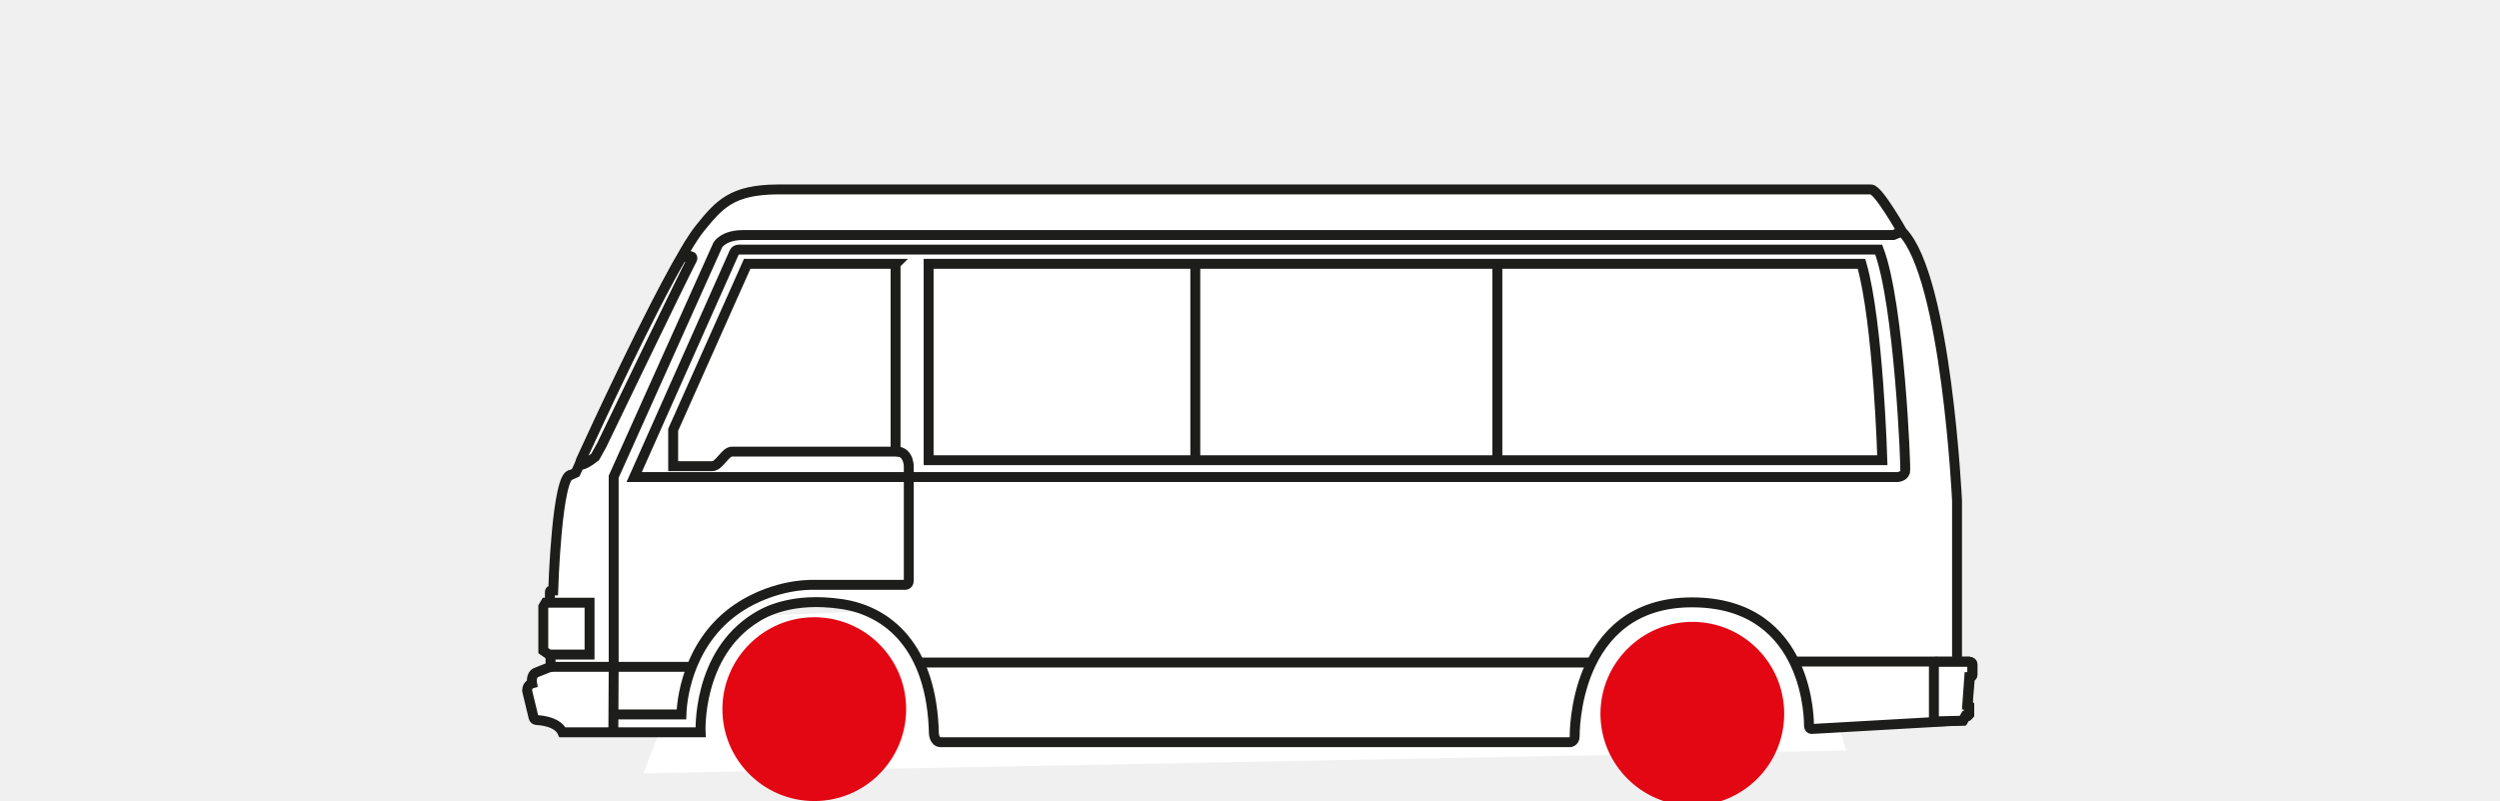
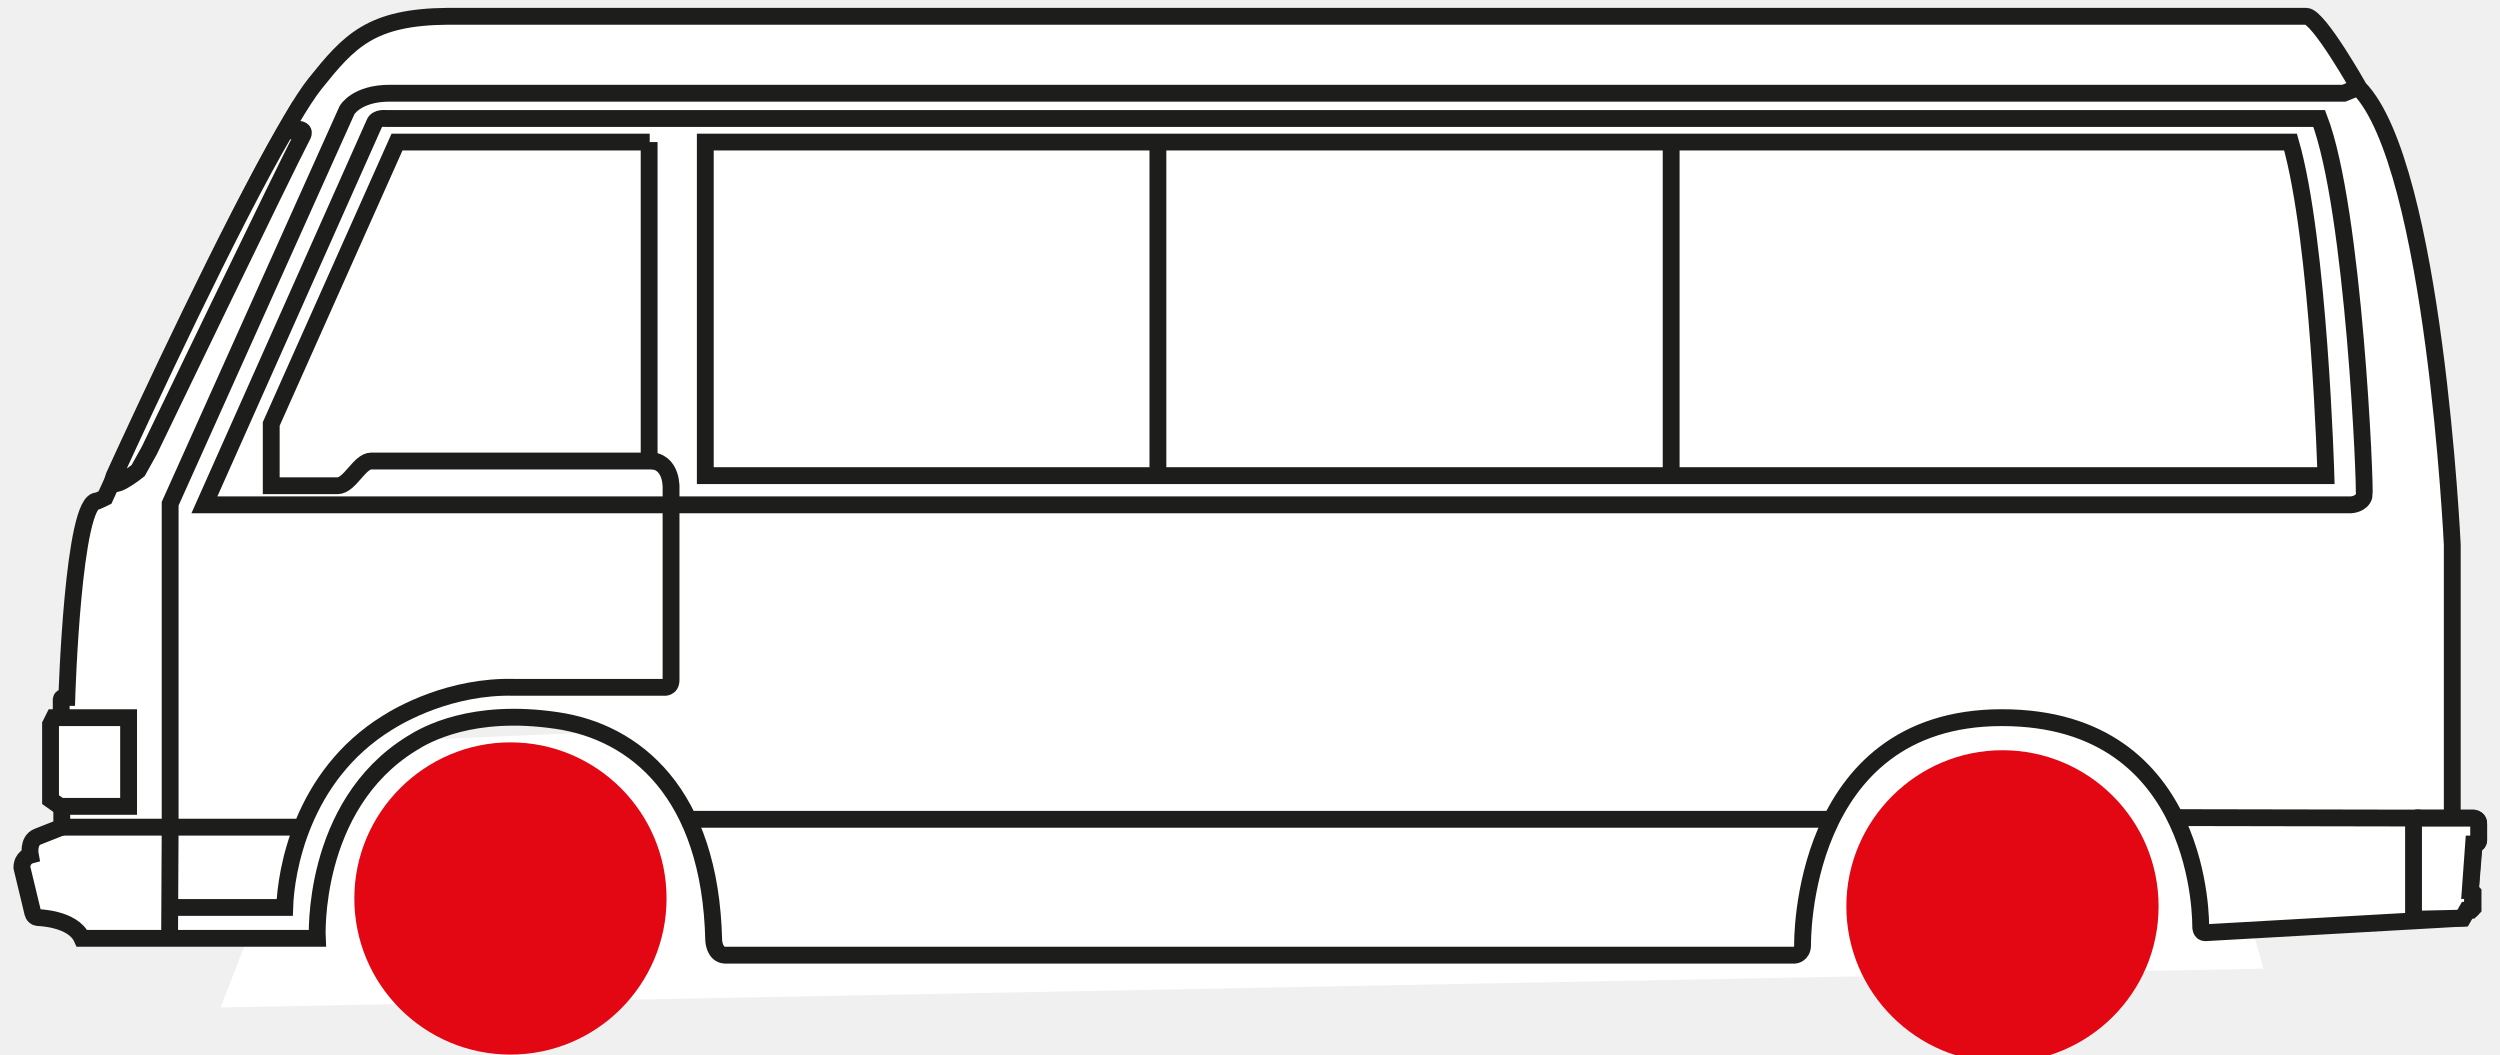
- <svg xmlns="http://www.w3.org/2000/svg" id="Capa_1" width="75.62" height="24.22" viewBox="0 0 75.62 24.22">
+ <svg xmlns="http://www.w3.org/2000/svg" id="Capa_1" width="44.52" height="18.77" viewBox="0 0 44.52 18.77">
  <defs>
-     <style>.cls-1{fill:#e30613;}.cls-1,.cls-2{stroke-width:0px;}.cls-2{fill:#fff;}.cls-3{fill:none;stroke:#1d1d1b;stroke-width:.3px;}</style>
+     <style>.cls-1{fill:none;stroke:#1d1d1b;stroke-width:.3px;}.cls-2{fill:#e30613;}.cls-2,.cls-3{stroke-width:0px;}.cls-3{fill:#fff;}</style>
  </defs>
-   <line class="cls-3" x1="20.91" y1="21.73" x2="55.73" y2="21.73" />
-   <polygon class="cls-2" points="55.86 22.7 54.73 18.82 49.23 17.51 21.29 18.7 19.47 23.39 55.86 22.7" />
-   <path class="cls-2" d="M16.64,18.21v-.31s0-.04.04-.04h.06s.11-3.56.55-3.5c0,0,.07-.03.13-.06,0,0,2.81-6.2,3.74-7.37.61-.76.99-1.19,2.37-1.2h33.09c.22,0,.94,1.28.94,1.28,1.34,1.38,1.66,8.13,1.66,8.13v4.88h.38c.1,0,.09.09.09.09v.28s.01.09-.08.09l-.06.73v.09s.04.04.04.04v.27s-.04.04-.04.04h-.06l-.08.14-4.59.26c-.08,0-.08-.1-.08-.1,0,0,.08-3.73-3.54-3.73s-3.55,4.05-3.55,4.05c0,.17-.14.18-.14.18h-19.05c-.19-.01-.2-.26-.2-.26-.06-2.64-1.41-3.72-2.8-3.92-1.5-.22-2.33.25-2.58.41-1.8,1.11-1.68,3.47-1.68,3.47h-4.18c-.16-.36-.79-.37-.79-.37-.08-.01-.09-.1-.09-.1l-.19-.79c0-.18.15-.22.15-.22,0,0-.05-.26.13-.33l.43-.17v-.41" />
-   <path class="cls-3" d="M16.64,18.21v-.31s0-.04.04-.04h.06s.11-3.56.55-3.5c0,0,.07-.03.13-.06,0,0,2.81-6.2,3.74-7.37.61-.76.99-1.19,2.37-1.2h33.09c.22,0,.94,1.28.94,1.28,1.34,1.38,1.66,8.13,1.66,8.13v4.88h.38c.1,0,.09.09.09.09v.28s.01.09-.08.09l-.06.73v.09s.04.04.04.04v.27s-.04.04-.04.04h-.06l-.08.14-4.59.26c-.08,0-.08-.1-.08-.1,0,0,.08-3.73-3.54-3.73s-3.55,4.05-3.55,4.05c0,.17-.14.18-.14.18h-19.05c-.19-.01-.2-.26-.2-.26-.06-2.64-1.41-3.72-2.8-3.92-1.5-.22-2.33.25-2.58.41-1.8,1.11-1.68,3.47-1.68,3.47h-4.18c-.16-.36-.79-.37-.79-.37-.08-.01-.09-.1-.09-.1l-.19-.79c0-.18.15-.22.15-.22,0,0-.05-.26.13-.33l.43-.17v-.41" />
-   <path class="cls-2" d="M19.19,14.43l3.03-6.8c.04-.1.2-.08.2-.08h34.43c.62,1.61.83,6.62.8,6.72-.04.15-.23.16-.23.16H19.19Z" />
-   <path class="cls-3" d="M19.19,14.43l3.03-6.8c.04-.1.2-.08.2-.08h34.43c.62,1.61.83,6.62.8,6.72-.04.15-.23.16-.23.16H19.19Z" />
-   <path class="cls-2" d="M20.62,7.8c.21-.09.4-.08.31.07-.32.61-2.72,5.59-2.72,5.59l-.2.36s-.56.45-.43.1c.52-1.14,2.09-4.51,3.04-6.13" />
-   <path class="cls-3" d="M20.62,7.8c.21-.09.4-.08.31.07-.32.61-2.72,5.59-2.72,5.59l-.2.36s-.56.45-.43.1c.52-1.14,2.09-4.51,3.04-6.13Z" />
-   <path class="cls-3" d="M57.56,7l-.27.11H22.48c-.59,0-.76.3-.76.3l-3.15,7.01v5.77s-.01,1.97-.01,1.97M18.59,21.61h2.03c.02-.63.29-2.34,1.83-3.29.22-.14,1.12-.66,2.26-.63h2.66s.13.02.13-.13v-3.39s.04-.52-.4-.52M20.9,20.17h-4.25" />
-   <line class="cls-2" x1="59.62" y1="20.01" x2="54.34" y2="20.01" />
-   <line class="cls-3" x1="59.62" y1="20.01" x2="54.34" y2="20.01" />
-   <line class="cls-3" x1="48.13" y1="20.04" x2="27.83" y2="20.04" />
-   <path class="cls-2" d="M27.11,7.98h-4.5l-2.24,5.02v1.1h1.18c.22,0,.39-.44.6-.44h4.95v-5.67Z" />
-   <path class="cls-3" d="M27.11,7.98h-4.5l-2.24,5.02v1.1h1.18c.22,0,.39-.44.6-.44h4.95v-5.67Z" />
-   <path class="cls-2" d="M28.1,13.92v-5.94h28.23c.51,1.77.63,5.94.63,5.94h-28.86Z" />
-   <path class="cls-3" d="M28.1,13.92v-5.94h28.23c.51,1.77.63,5.94.63,5.94h-28.86Z" />
-   <line class="cls-3" x1="36.17" y1="8" x2="36.17" y2="13.92" />
-   <line class="cls-3" x1="45.31" y1="8" x2="45.31" y2="13.92" />
-   <polygon class="cls-2" points="17.84 18.23 16.66 18.23 16.51 18.23 16.44 18.35 16.44 19.68 16.61 19.8 17.84 19.8 17.84 18.23" />
-   <polygon class="cls-3" points="17.84 18.23 16.66 18.23 16.51 18.23 16.44 18.35 16.44 19.68 16.61 19.8 17.84 19.8 17.84 18.23" />
-   <path class="cls-2" d="M58.52,21.81v-1.68s-.04-.15.13-.11h.92s.11-.02.11.11v.25s.02.1-.09.1l-.06.83s.04,0,.04.07v.22s.01.06-.06.06h-.04l-.08.14-.87.02Z" />
-   <path class="cls-3" d="M58.52,21.81v-1.68s-.04-.15.13-.11h.92s.11-.02.11.11v.25s.02.1-.09.1l-.06.83s.04,0,.04.07v.22s.01.06-.06.06h-.04l-.08.14-.87.02Z" />
-   <path class="cls-1" d="M27.42,21.45c0,1.53-1.24,2.78-2.78,2.78s-2.78-1.25-2.78-2.78,1.25-2.78,2.78-2.78,2.78,1.24,2.78,2.78" />
-   <path class="cls-1" d="M53.99,21.59c0,1.54-1.25,2.78-2.78,2.78s-2.78-1.25-2.78-2.78,1.25-2.78,2.78-2.78,2.78,1.24,2.78,2.78" />
+   <line class="cls-1" x1="5.36" y1="16.28" x2="40.19" y2="16.28" />
+   <polygon class="cls-3" points="40.31 17.25 39.19 13.38 33.68 12.06 5.74 13.25 3.93 17.94 40.31 17.25" />
+   <path class="cls-3" d="M1.09,12.77v-.31s0-.04.04-.04h.06s.11-3.56.55-3.5c0,0,.07-.03.13-.06,0,0,2.81-6.2,3.74-7.37.61-.76.99-1.19,2.37-1.2h33.09c.22,0,.94,1.28.94,1.28,1.34,1.38,1.66,8.13,1.66,8.13v4.88h.38c.1,0,.09.09.09.09v.28s.01.09-.08.09l-.06.73v.09s.04.04.04.04v.27s-.04.04-.04.04h-.06l-.08.14-4.59.26c-.08,0-.08-.1-.08-.1,0,0,.08-3.73-3.54-3.73s-3.55,4.05-3.55,4.05c0,.17-.14.18-.14.18H12.91c-.19-.01-.2-.26-.2-.26-.06-2.64-1.41-3.72-2.8-3.92-1.5-.22-2.33.25-2.58.41-1.8,1.11-1.68,3.47-1.68,3.47H1.46c-.16-.36-.79-.37-.79-.37-.08-.01-.09-.1-.09-.1l-.19-.79c0-.18.15-.22.15-.22,0,0-.05-.26.13-.33l.43-.17v-.41" />
+   <path class="cls-1" d="M1.09,12.77v-.31s0-.04.04-.04h.06s.11-3.56.55-3.5c0,0,.07-.03.13-.06,0,0,2.81-6.2,3.74-7.37.61-.76.99-1.19,2.37-1.2h33.09c.22,0,.94,1.28.94,1.28,1.34,1.38,1.66,8.13,1.66,8.13v4.88h.38c.1,0,.09.09.09.09v.28s.01.09-.08.09l-.06.73v.09s.04.04.04.04v.27s-.04.04-.04.04h-.06l-.08.14-4.59.26c-.08,0-.08-.1-.08-.1,0,0,.08-3.73-3.54-3.73s-3.55,4.05-3.55,4.05c0,.17-.14.18-.14.18H12.91c-.19-.01-.2-.26-.2-.26-.06-2.64-1.41-3.72-2.8-3.92-1.5-.22-2.33.25-2.58.41-1.8,1.11-1.68,3.47-1.68,3.47H1.46c-.16-.36-.79-.37-.79-.37-.08-.01-.09-.1-.09-.1l-.19-.79c0-.18.15-.22.15-.22,0,0-.05-.26.13-.33l.43-.17v-.41" />
+   <path class="cls-3" d="M3.64,8.99l3.03-6.8c.04-.1.2-.08.2-.08h34.43c.62,1.61.83,6.62.8,6.72-.04.15-.23.16-.23.16H3.64Z" />
+   <path class="cls-1" d="M3.64,8.99l3.03-6.8c.04-.1.2-.08.2-.08h34.43c.62,1.61.83,6.62.8,6.72-.04.15-.23.16-.23.16H3.64Z" />
+   <path class="cls-3" d="M5.07,2.36c.21-.09.4-.08.31.07-.32.61-2.72,5.59-2.72,5.59l-.2.36s-.56.45-.43.1c.52-1.14,2.09-4.51,3.04-6.13" />
+   <path class="cls-1" d="M5.07,2.36c.21-.09.4-.08.31.07-.32.61-2.72,5.59-2.72,5.59l-.2.36s-.56.45-.43.1c.52-1.14,2.09-4.51,3.04-6.13Z" />
+   <path class="cls-1" d="M42.01,1.55l-.27.11H6.94c-.59,0-.76.3-.76.3l-3.15,7.01v5.77s-.01,1.97-.01,1.97M3.04,16.16h2.03c.02-.63.29-2.34,1.83-3.29.22-.14,1.12-.66,2.26-.63h2.66s.13.02.13-.13v-3.39s.04-.52-.4-.52M5.35,14.73H1.1" />
+   <line class="cls-3" x1="44.07" y1="14.57" x2="38.79" y2="14.56" />
+   <line class="cls-1" x1="44.07" y1="14.57" x2="38.79" y2="14.56" />
+   <line class="cls-1" x1="32.58" y1="14.59" x2="12.29" y2="14.59" />
+   <path class="cls-3" d="M11.57,2.53h-4.5l-2.24,5.02v1.1h1.18c.22,0,.39-.44.6-.44h4.95V2.53Z" />
+   <path class="cls-1" d="M11.57,2.53h-4.5l-2.24,5.02v1.1h1.18c.22,0,.39-.44.6-.44h4.95V2.53Z" />
+   <path class="cls-3" d="M12.56,8.47V2.53h28.23c.51,1.77.63,5.94.63,5.94H12.56Z" />
+   <path class="cls-1" d="M12.56,8.47V2.53h28.23c.51,1.77.63,5.94.63,5.94H12.56Z" />
+   <line class="cls-1" x1="20.62" y1="2.55" x2="20.62" y2="8.47" />
+   <line class="cls-1" x1="29.76" y1="2.55" x2="29.76" y2="8.47" />
+   <polygon class="cls-3" points="2.29 12.78 1.11 12.78 .96 12.78 .9 12.9 .9 14.24 1.07 14.36 2.29 14.36 2.29 12.78" />
+   <polygon class="cls-1" points="2.29 12.78 1.11 12.78 .96 12.78 .9 12.9 .9 14.24 1.07 14.36 2.29 14.36 2.29 12.78" />
+   <path class="cls-3" d="M42.98,16.36v-1.68s-.04-.15.13-.11h.92s.11-.02.11.11v.25s.02.1-.09.1l-.06.83s.04,0,.04.07v.22s.01.06-.06.06h-.04l-.08.14-.87.02Z" />
+   <path class="cls-1" d="M42.98,16.36v-1.68s-.04-.15.13-.11h.92s.11-.02.11.11v.25s.02.1-.09.1l-.06.83s.04,0,.04.07v.22s.01.06-.06.06h-.04l-.08.14-.87.02Z" />
+   <path class="cls-2" d="M11.87,16c0,1.53-1.24,2.78-2.78,2.78s-2.78-1.25-2.78-2.78,1.25-2.78,2.78-2.78,2.78,1.24,2.78,2.78" />
+   <path class="cls-2" d="M38.44,16.14c0,1.54-1.25,2.78-2.78,2.78s-2.78-1.25-2.78-2.78,1.25-2.78,2.78-2.78,2.78,1.24,2.78,2.78" />
</svg>
